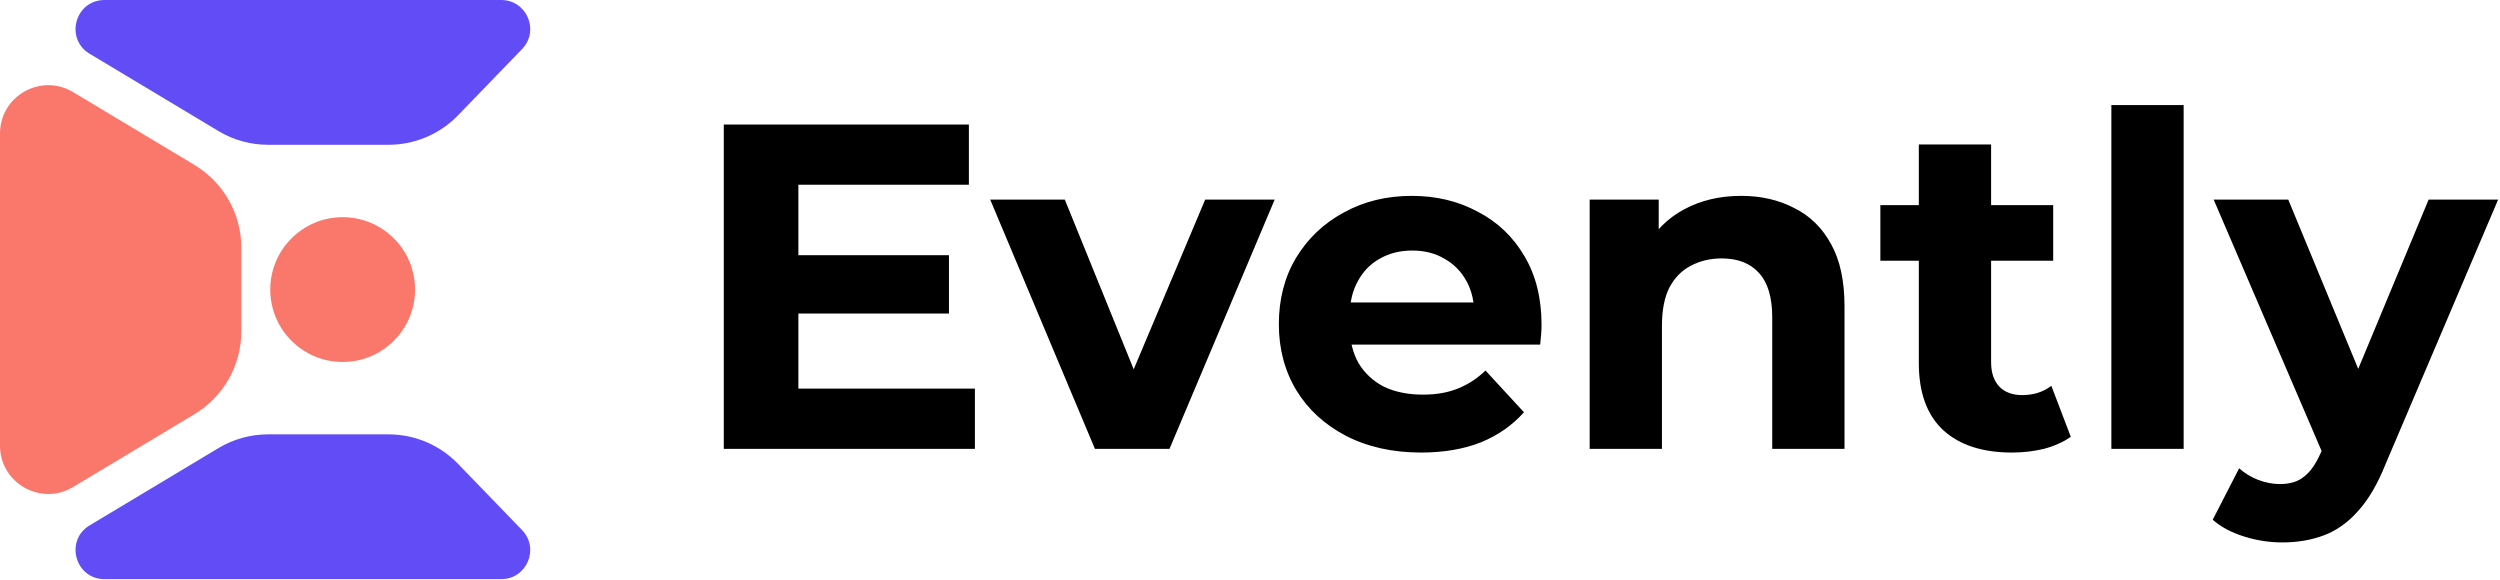
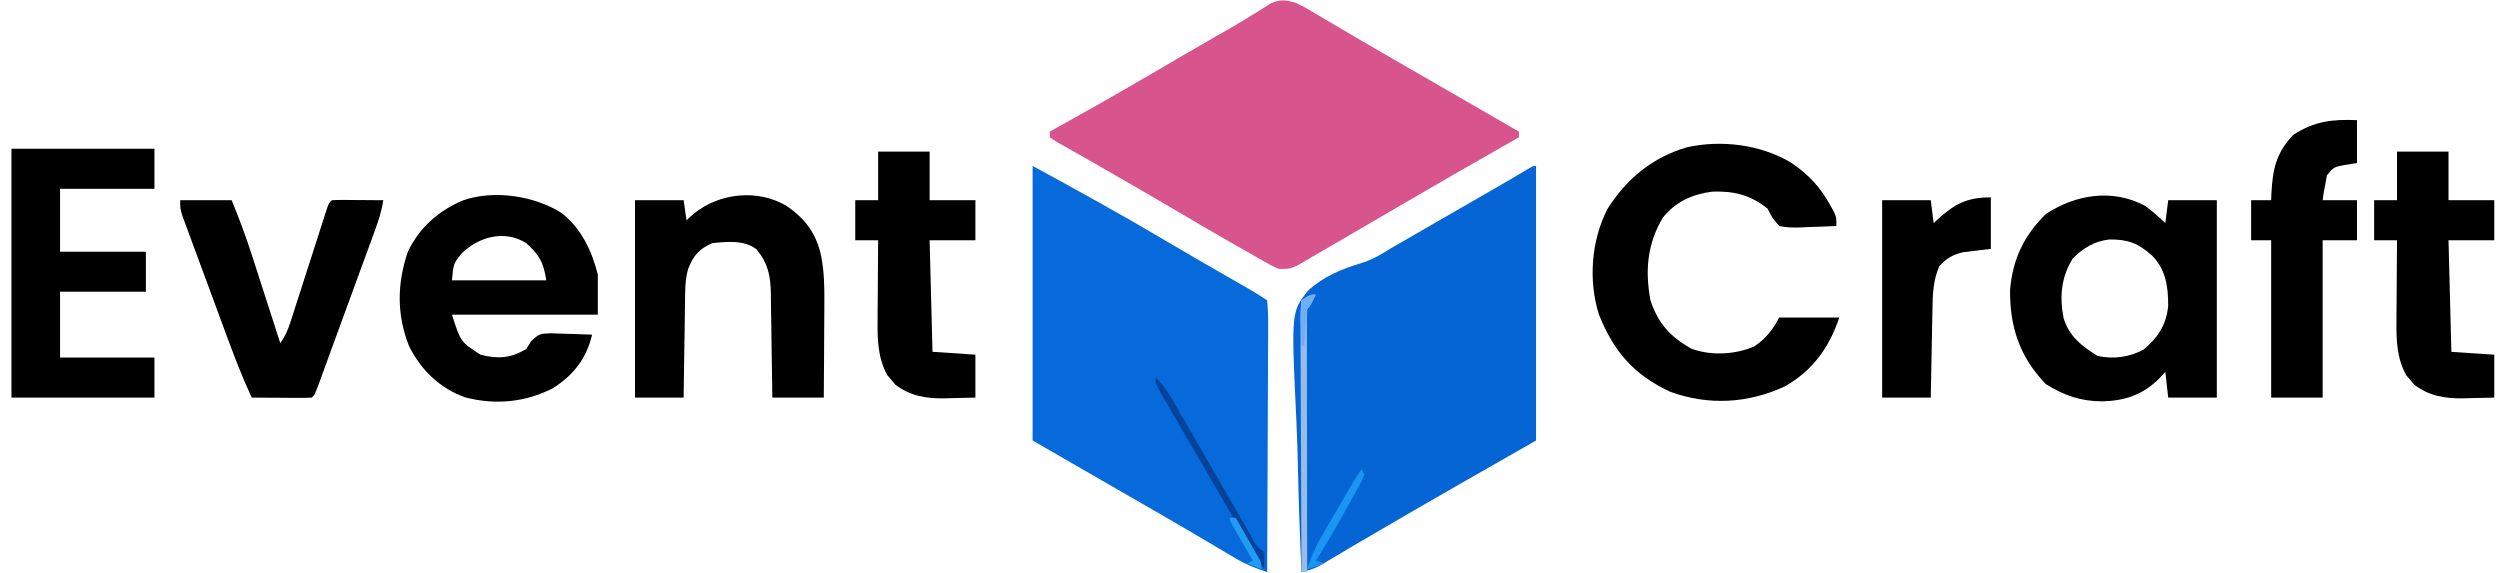
- <svg xmlns="http://www.w3.org/2000/svg" width="518" height="120" viewBox="0 0 518 120" fill="none">
-   <path d="M-3.08811e-06 27.662C-1.72904e-06 19.889 8.48 15.088 15.145 19.087L40.29 34.174C46.314 37.788 50 44.299 50 51.324L50 68.676C50 75.701 46.314 82.212 40.29 85.826L15.145 100.913C8.48 104.912 -1.57555e-05 100.111 -1.43965e-05 92.338L-3.08811e-06 27.662Z" fill="#FA776C" />
-   <path d="M103.855 -3.00576e-06C109.151 -1.88027e-06 111.85 6.362 108.169 10.17L94.896 23.9C91.128 27.799 85.938 30 80.516 30L55.54 30C51.915 30 48.358 29.015 45.25 27.15L18.575 11.145C13.357 8.014 15.577 -2.17645e-05 21.662 -2.04714e-05L103.855 -3.00576e-06Z" fill="#624CF5" />
-   <path d="M103.855 120C109.151 120 111.85 113.638 108.169 109.83L94.896 96.1C91.128 92.201 85.938 90 80.516 90L55.54 90C51.915 90 48.358 90.985 45.25 92.85L18.575 108.855C13.357 111.986 15.577 120 21.662 120L103.855 120Z" fill="#624CF5" />
-   <rect x="56" y="45" width="30" height="30" rx="15" fill="#FA776C" />
-   <path d="M164.272 52.872H196.624V64.968H164.272V52.872ZM165.424 80.52H202V93H149.968V25.8H200.752V38.28H165.424V80.52ZM226.866 93L205.169 41.352H220.626L238.674 85.8H230.994L249.714 41.352H264.114L242.322 93H226.866ZM294.45 93.768C288.562 93.768 283.378 92.616 278.898 90.312C274.482 88.008 271.058 84.872 268.626 80.904C266.194 76.872 264.978 72.296 264.978 67.176C264.978 61.992 266.162 57.416 268.53 53.448C270.962 49.416 274.258 46.28 278.418 44.04C282.578 41.736 287.282 40.584 292.53 40.584C297.586 40.584 302.13 41.672 306.162 43.848C310.258 45.96 313.49 49.032 315.858 53.064C318.226 57.032 319.41 61.8 319.41 67.368C319.41 67.944 319.378 68.616 319.314 69.384C319.25 70.088 319.186 70.76 319.122 71.4H277.17V62.664H311.25L305.49 65.256C305.49 62.568 304.946 60.232 303.858 58.248C302.77 56.264 301.266 54.728 299.346 53.64C297.426 52.488 295.186 51.912 292.626 51.912C290.066 51.912 287.794 52.488 285.81 53.64C283.89 54.728 282.386 56.296 281.298 58.344C280.21 60.328 279.666 62.696 279.666 65.448V67.752C279.666 70.568 280.274 73.064 281.49 75.24C282.77 77.352 284.53 78.984 286.77 80.136C289.074 81.224 291.762 81.768 294.834 81.768C297.586 81.768 299.986 81.352 302.034 80.52C304.146 79.688 306.066 78.44 307.794 76.776L315.762 85.416C313.394 88.104 310.418 90.184 306.834 91.656C303.25 93.064 299.122 93.768 294.45 93.768ZM360.773 40.584C364.869 40.584 368.517 41.416 371.717 43.08C374.981 44.68 377.541 47.176 379.397 50.568C381.253 53.896 382.181 58.184 382.181 63.432V93H367.205V65.736C367.205 61.576 366.277 58.504 364.421 56.52C362.629 54.536 360.069 53.544 356.741 53.544C354.373 53.544 352.229 54.056 350.309 55.08C348.453 56.04 346.981 57.544 345.893 59.592C344.869 61.64 344.357 64.264 344.357 67.464V93H329.381V41.352H343.685V55.656L340.997 51.336C342.853 47.88 345.509 45.224 348.965 43.368C352.421 41.512 356.357 40.584 360.773 40.584ZM416.876 93.768C410.796 93.768 406.06 92.232 402.668 89.16C399.276 86.024 397.58 81.384 397.58 75.24V29.928H412.556V75.048C412.556 77.224 413.132 78.92 414.284 80.136C415.436 81.288 417.004 81.864 418.988 81.864C421.356 81.864 423.372 81.224 425.036 79.944L429.068 90.504C427.532 91.592 425.676 92.424 423.5 93C421.388 93.512 419.18 93.768 416.876 93.768ZM389.612 54.024V42.504H425.42V54.024H389.612ZM437.475 93V21.768H452.451V93H437.475ZM472.878 112.392C470.19 112.392 467.534 111.976 464.91 111.144C462.286 110.312 460.142 109.16 458.477 107.688L463.95 97.032C465.102 98.056 466.414 98.856 467.886 99.432C469.422 100.008 470.926 100.296 472.398 100.296C474.51 100.296 476.174 99.784 477.39 98.76C478.67 97.8 479.822 96.168 480.846 93.864L483.534 87.528L484.686 85.896L503.214 41.352H517.614L494.286 96.168C492.622 100.328 490.702 103.592 488.526 105.96C486.414 108.328 484.046 109.992 481.422 110.952C478.862 111.912 476.014 112.392 472.878 112.392ZM481.71 95.016L458.669 41.352H474.126L491.982 84.552L481.71 95.016Z" fill="black" />
+ <svg xmlns="http://www.w3.org/2000/svg" version="1.1" width="874" height="200">
+   <path d="M0 0 C2.655 1.252 2.655 1.252 5.359 2.852 C6.379 3.448 7.399 4.044 8.449 4.658 C9.538 5.307 10.628 5.956 11.75 6.625 C12.907 7.305 14.065 7.984 15.223 8.662 C17.627 10.071 20.028 11.484 22.428 12.899 C27.928 16.14 33.466 19.317 39 22.5 C41.133 23.73 43.266 24.961 45.398 26.191 C46.467 26.808 47.535 27.424 48.636 28.059 C63.318 36.53 63.318 36.53 78 45 C78 45.66 78 46.32 78 47 C77.277 47.411 76.555 47.823 75.811 48.247 C63.175 55.444 50.549 62.654 38 70 C35.072 71.71 32.142 73.418 29.213 75.126 C26.909 76.47 24.605 77.816 22.303 79.163 C19.087 81.044 15.865 82.914 12.64 84.779 C11.389 85.504 10.14 86.233 8.894 86.964 C7.158 87.981 5.415 88.987 3.672 89.992 C2.173 90.864 2.173 90.864 0.644 91.753 C-2 93 -2 93 -6 93 C-8.479 91.874 -8.479 91.874 -11.262 90.289 C-12.289 89.709 -13.316 89.129 -14.375 88.531 C-15.468 87.902 -16.561 87.273 -17.688 86.625 C-18.819 85.982 -19.95 85.34 -21.115 84.677 C-28.588 80.42 -36.018 76.092 -43.414 71.703 C-50.428 67.552 -57.503 63.505 -64.566 59.44 C-66.661 58.234 -68.754 57.025 -70.846 55.815 C-73.045 54.55 -75.251 53.298 -77.462 52.056 C-78.561 51.433 -79.661 50.81 -80.793 50.168 C-81.792 49.607 -82.791 49.047 -83.821 48.469 C-84.54 47.985 -85.259 47.5 -86 47 C-86 46.34 -86 45.68 -86 45 C-84.998 44.442 -84.998 44.442 -83.975 43.874 C-67.208 34.544 -67.208 34.544 -50.617 24.907 C-42.929 20.349 -35.18 15.898 -27.434 11.44 C-26.387 10.837 -25.34 10.234 -24.262 9.613 C-23.228 9.024 -22.195 8.434 -21.13 7.827 C-18.981 6.572 -16.854 5.278 -14.749 3.951 C-13.704 3.301 -12.659 2.65 -11.582 1.98 C-10.652 1.385 -9.723 0.79 -8.765 0.177 C-5.286 -1.304 -3.604 -1.043 0 0 Z " fill="#D7548D" transform="translate(453,1)" />
+   <path d="M0 0 C0 31.68 0 63.36 0 96 C-9.24 101.28 -18.48 106.56 -28 112 C-44.444 121.449 -44.444 121.449 -60.82 131.016 C-61.921 131.663 -63.021 132.311 -64.155 132.978 C-66.252 134.214 -68.347 135.453 -70.438 136.698 C-71.374 137.249 -72.31 137.8 -73.273 138.367 C-74.092 138.853 -74.912 139.339 -75.755 139.839 C-77.87 140.933 -79.696 141.471 -82 142 C-82.558 129.858 -82.984 117.719 -83.243 105.566 C-83.368 99.921 -83.537 94.285 -83.811 88.645 C-85.584 51.068 -85.584 51.068 -79.774 43.66 C-74.25 38.585 -67.994 36.055 -60.883 33.914 C-57.104 32.716 -54.22 31.005 -50.883 28.879 C-48.964 27.773 -47.045 26.667 -45.125 25.562 C-42.967 24.319 -40.81 23.076 -38.652 21.832 C-36.435 20.555 -34.217 19.277 -32 18 C-27.804 15.582 -23.608 13.164 -19.412 10.744 C-17.729 9.774 -16.045 8.804 -14.362 7.834 C-13.339 7.244 -12.316 6.655 -11.262 6.047 C-10.364 5.53 -9.467 5.012 -8.542 4.479 C-6.761 3.443 -4.992 2.384 -3.234 1.31 C-1 0 -1 0 0 0 Z " fill="#0665D4" transform="translate(537,58)" />
+   <path d="M0 0 C15.568 8.491 31.118 17.027 46.366 26.083 C54.317 30.801 62.34 35.396 70.357 40 C71.433 40.619 72.509 41.237 73.617 41.875 C74.583 42.429 75.548 42.984 76.542 43.555 C78.397 44.645 80.21 45.807 82 47 C82.286 50.05 82.378 52.896 82.341 55.948 C82.341 57.338 82.341 57.338 82.342 58.756 C82.34 61.83 82.316 64.903 82.293 67.977 C82.287 70.104 82.283 72.231 82.28 74.358 C82.269 79.964 82.239 85.57 82.206 91.176 C82.175 96.893 82.162 102.611 82.146 108.328 C82.114 119.552 82.063 130.776 82 142 C78.068 140.728 74.633 139.383 71.078 137.27 C70.149 136.722 69.22 136.174 68.262 135.61 C67.268 135.017 66.274 134.424 65.25 133.812 C63.086 132.536 60.922 131.26 58.758 129.984 C57.642 129.325 56.526 128.666 55.376 127.986 C49.979 124.811 44.552 121.686 39.125 118.562 C37.211 117.46 35.297 116.357 33.383 115.254 C30.946 113.85 28.51 112.446 26 111 C17.42 106.05 8.84 101.1 0 96 C0 64.32 0 32.64 0 0 Z " fill="#076ADB" transform="translate(361,58)" />
+   <path d="M0 0 C2.472 1.868 4.772 3.848 7 6 C7.33 3.36 7.66 0.72 8 -2 C13.61 -2 19.22 -2 25 -2 C25 20.77 25 43.54 25 67 C19.39 67 13.78 67 8 67 C7.505 62.545 7.505 62.545 7 58 C6.319 58.742 5.639 59.485 4.938 60.25 C-0.83 66.017 -7.094 68.129 -15.125 68.312 C-22.744 68.253 -28.318 66.26 -34.75 62.312 C-43.897 52.912 -47.422 42.235 -47.277 29.293 C-46.371 18.534 -42.333 10.189 -34.688 2.75 C-24.23 -4.059 -11.409 -6.112 0 0 Z M-25.375 18.375 C-29.429 24.924 -30.026 31.721 -28.57 39.211 C-26.572 45.651 -22.252 48.979 -16.688 52.438 C-11.003 53.627 -5.758 52.912 -0.625 50.25 C4.499 45.858 7.242 41.812 8 35 C8 28.329 7.243 22.266 2.352 17.34 C-2.479 13.029 -6.1 11.634 -12.586 11.719 C-17.824 12.329 -21.696 14.696 -25.375 18.375 Z " fill="#000000" transform="translate(750,72)" />
+   <path d="M0 0 C6.234 4.187 10.478 8.669 14.039 15.27 C14.419 15.955 14.8 16.641 15.191 17.348 C16.039 19.27 16.039 19.27 16.039 22.27 C12.79 22.444 9.542 22.55 6.289 22.645 C4.908 22.72 4.908 22.72 3.5 22.797 C0.886 22.854 -1.407 22.836 -3.961 22.27 C-6.43 19.387 -6.43 19.387 -7.961 16.27 C-13.879 11.427 -19.86 9.985 -27.336 10.27 C-34.265 11.116 -40.206 13.823 -44.625 19.352 C-50.088 28.472 -50.895 37.906 -48.961 48.27 C-46.185 56.454 -42.237 60.79 -34.836 65.082 C-28.037 67.72 -19.37 67.284 -12.715 64.395 C-8.891 61.942 -5.982 58.311 -3.961 54.27 C2.969 54.27 9.899 54.27 17.039 54.27 C13.638 64.621 7.724 72.875 -1.922 78.312 C-14.751 84.334 -28.6 85.088 -41.961 80.27 C-54.709 74.35 -61.762 66.25 -66.961 53.27 C-70.721 41.402 -69.683 27.332 -63.961 16.27 C-57.275 5.714 -48.169 -1.806 -36.062 -5.275 C-23.978 -7.897 -10.595 -6.192 0 0 Z " fill="#000000" transform="translate(625.9609,56.73047)" />
+   <path d="M0 0 C6.916 5.317 10.682 13.264 12.766 21.598 C12.766 26.218 12.766 30.838 12.766 35.598 C-4.064 35.598 -20.894 35.598 -38.234 35.598 C-35.176 45.155 -35.176 45.155 -28.234 49.598 C-22.162 51.171 -17.766 50.852 -12.234 47.598 C-11.71 46.74 -11.185 45.883 -10.645 45 C-7.908 42.273 -7.371 42.234 -3.688 42.109 C-1.952 42.142 -0.218 42.202 1.516 42.285 C2.848 42.319 2.848 42.319 4.207 42.354 C6.395 42.412 8.579 42.494 10.766 42.598 C8.814 50.872 4.337 56.668 -2.91 61.312 C-12.571 66.25 -22.923 67.254 -33.547 64.535 C-42.461 61.388 -49.048 54.983 -53.234 46.598 C-57.558 35.708 -57.447 24.754 -53.688 13.715 C-49.735 5.237 -42.835 -0.867 -34.234 -4.402 C-23.412 -8.106 -9.453 -5.933 0 0 Z M-35.047 14.41 C-37.702 17.798 -37.702 17.798 -38.234 23.598 C-27.344 23.598 -16.454 23.598 -5.234 23.598 C-6.317 17.099 -7.609 14.884 -12.234 10.598 C-19.952 5.8 -29.015 8.378 -35.047 14.41 Z " fill="#000000" transform="translate(196.2344,74.40234)" />
+   <path d="M0 0 C16.5 0 33 0 50 0 C50 4.62 50 9.24 50 14 C39.11 14 28.22 14 17 14 C17 21.26 17 28.52 17 36 C26.9 36 36.8 36 47 36 C47 40.62 47 45.24 47 50 C37.1 50 27.2 50 17 50 C17 57.59 17 65.18 17 73 C27.89 73 38.78 73 50 73 C50 77.62 50 82.24 50 87 C33.5 87 17 87 0 87 C0 58.29 0 29.58 0 0 Z " fill="#000000" transform="translate(4,52)" />
+   <path d="M0 0 C6.552 4.458 10.475 9.799 12.093 17.572 C13.113 22.951 13.257 28.141 13.195 33.602 C13.192 34.564 13.19 35.527 13.187 36.518 C13.176 39.554 13.151 42.589 13.125 45.625 C13.115 47.699 13.106 49.773 13.098 51.848 C13.076 56.899 13.041 61.949 13 67 C7.06 67 1.12 67 -5 67 C-5.015 65.699 -5.029 64.397 -5.044 63.056 C-5.102 58.214 -5.18 53.372 -5.262 48.531 C-5.296 46.438 -5.324 44.345 -5.346 42.251 C-5.38 39.238 -5.432 36.224 -5.488 33.211 C-5.495 32.279 -5.501 31.348 -5.508 30.388 C-5.644 24.341 -6.525 19.99 -10.5 15.188 C-14.76 11.815 -20.886 12.488 -26 13 C-30.635 15.069 -32.494 17.232 -34.387 21.903 C-35.557 25.903 -35.482 29.949 -35.512 34.09 C-35.53 35.034 -35.548 35.979 -35.566 36.952 C-35.62 39.947 -35.654 42.942 -35.688 45.938 C-35.721 47.977 -35.755 50.017 -35.791 52.057 C-35.876 57.038 -35.943 62.019 -36 67 C-41.61 67 -47.22 67 -53 67 C-53 44.23 -53 21.46 -53 -2 C-47.39 -2 -41.78 -2 -36 -2 C-35.67 0.31 -35.34 2.62 -35 5 C-34.154 4.237 -33.309 3.474 -32.438 2.688 C-23.557 -4.532 -10.099 -6.037 0 0 Z " fill="#000000" transform="translate(275,72)" />
+   <path d="M0 0 C5.94 0 11.88 0 18 0 C20.666 6.513 23.088 13.026 25.234 19.727 C25.517 20.6 25.8 21.474 26.092 22.374 C26.981 25.123 27.866 27.874 28.75 30.625 C29.358 32.507 29.966 34.388 30.574 36.27 C32.053 40.845 33.528 45.422 35 50 C36.781 47.329 37.626 45.452 38.588 42.453 C38.885 41.535 39.182 40.618 39.488 39.672 C39.803 38.685 40.117 37.697 40.441 36.68 C40.769 35.665 41.097 34.651 41.435 33.606 C42.482 30.364 43.523 27.119 44.562 23.875 C45.607 20.624 46.652 17.373 47.701 14.123 C48.354 12.099 49.004 10.075 49.651 8.05 C49.945 7.139 50.239 6.227 50.541 5.289 C50.799 4.483 51.058 3.677 51.324 2.846 C52 1 52 1 53 0 C54.343 -0.086 55.69 -0.107 57.035 -0.098 C57.844 -0.094 58.653 -0.091 59.486 -0.088 C60.336 -0.08 61.187 -0.071 62.062 -0.062 C62.917 -0.058 63.771 -0.053 64.65 -0.049 C66.767 -0.037 68.883 -0.019 71 0 C70.232 5.047 68.403 9.678 66.648 14.445 C66.311 15.37 65.974 16.294 65.627 17.247 C64.546 20.207 63.461 23.166 62.375 26.125 C61.668 28.061 60.961 29.997 60.254 31.934 C58.517 36.691 56.772 41.446 55.026 46.2 C53.997 49.009 52.973 51.82 51.95 54.632 C51.313 56.377 50.676 58.122 50.039 59.867 C49.746 60.677 49.453 61.486 49.151 62.32 C47.113 67.887 47.113 67.887 46 69 C44.438 69.087 42.873 69.107 41.309 69.098 C40.364 69.094 39.42 69.091 38.447 69.088 C37.454 69.08 36.461 69.071 35.438 69.062 C34.44 69.058 33.443 69.053 32.416 69.049 C29.944 69.037 27.472 69.02 25 69 C21.614 61.727 18.788 54.283 16.016 46.758 C15.551 45.5 15.086 44.242 14.62 42.984 C13.653 40.368 12.689 37.751 11.726 35.133 C10.492 31.778 9.25 28.427 8.007 25.076 C7.048 22.488 6.093 19.898 5.14 17.309 C4.463 15.471 3.781 13.635 3.099 11.8 C2.692 10.688 2.284 9.576 1.864 8.43 C1.503 7.451 1.142 6.473 0.77 5.464 C0 3 0 3 0 0 Z " fill="#000000" transform="translate(63,70)" />
+   <path d="M0 0 C0 4.95 0 9.9 0 15 C-1.444 15.227 -2.888 15.454 -4.375 15.688 C-8.114 16.422 -8.114 16.422 -10.5 19.25 C-10.665 20.157 -10.83 21.065 -11 22 C-11.309 23.64 -11.309 23.64 -11.625 25.312 C-11.749 26.199 -11.873 27.086 -12 28 C-8.04 28 -4.08 28 0 28 C0 32.62 0 37.24 0 42 C-3.96 42 -7.92 42 -12 42 C-12 60.15 -12 78.3 -12 97 C-17.94 97 -23.88 97 -30 97 C-30 78.85 -30 60.7 -30 42 C-32.31 42 -34.62 42 -37 42 C-37 37.38 -37 32.76 -37 28 C-34.69 28 -32.38 28 -30 28 C-29.974 27.227 -29.948 26.453 -29.922 25.656 C-29.458 17.142 -28.268 11.42 -22.312 5.188 C-15.033 0.38 -8.608 -0.364 0 0 Z " fill="#000000" transform="translate(824,42)" />
+   <path d="M0 0 C5.94 0 11.88 0 18 0 C18 5.61 18 11.22 18 17 C23.28 17 28.56 17 34 17 C34 21.62 34 26.24 34 31 C28.72 31 23.44 31 18 31 C18.495 50.305 18.495 50.305 19 70 C23.95 70.33 28.9 70.66 34 71 C34 75.95 34 80.9 34 86 C31.166 86.082 28.335 86.141 25.5 86.188 C24.709 86.213 23.917 86.238 23.102 86.264 C16.694 86.342 11.229 85.462 5.977 81.457 C5.531 80.914 5.085 80.372 4.625 79.812 C4.164 79.283 3.702 78.753 3.227 78.207 C-0.085 72.249 -0.285 65.766 -0.195 59.125 C-0.192 58.315 -0.19 57.505 -0.187 56.671 C-0.176 54.114 -0.151 51.557 -0.125 49 C-0.115 47.254 -0.106 45.508 -0.098 43.762 C-0.076 39.508 -0.041 35.254 0 31 C-2.64 31 -5.28 31 -8 31 C-8 26.38 -8 21.76 -8 17 C-5.36 17 -2.72 17 0 17 C0 11.39 0 5.78 0 0 Z " fill="#000000" transform="translate(838,53)" />
+   <path d="M0 0 C5.94 0 11.88 0 18 0 C18 5.61 18 11.22 18 17 C23.28 17 28.56 17 34 17 C34 21.62 34 26.24 34 31 C28.72 31 23.44 31 18 31 C18.495 50.305 18.495 50.305 19 70 C23.95 70.33 28.9 70.66 34 71 C34 75.95 34 80.9 34 86 C31.166 86.082 28.335 86.141 25.5 86.188 C24.709 86.213 23.917 86.238 23.102 86.264 C16.694 86.342 11.229 85.462 5.977 81.457 C5.531 80.914 5.085 80.372 4.625 79.812 C4.164 79.283 3.702 78.753 3.227 78.207 C-0.085 72.249 -0.285 65.766 -0.195 59.125 C-0.192 58.315 -0.19 57.505 -0.187 56.671 C-0.176 54.114 -0.151 51.557 -0.125 49 C-0.115 47.254 -0.106 45.508 -0.098 43.762 C-0.076 39.508 -0.041 35.254 0 31 C-2.64 31 -5.28 31 -8 31 C-8 26.38 -8 21.76 -8 17 C-5.36 17 -2.72 17 0 17 C0 11.39 0 5.78 0 0 Z " fill="#000000" transform="translate(307,53)" />
+   <path d="M0 0 C0 5.94 0 11.88 0 18 C-4.834 18.586 -4.834 18.586 -9.668 19.172 C-13.484 20.12 -15.288 21.167 -18 24 C-20.217 29.105 -20.339 33.869 -20.414 39.336 C-20.433 40.215 -20.453 41.095 -20.473 42.001 C-20.532 44.792 -20.579 47.583 -20.625 50.375 C-20.663 52.275 -20.702 54.174 -20.742 56.074 C-20.838 60.716 -20.922 65.358 -21 70 C-26.61 70 -32.22 70 -38 70 C-38 47.23 -38 24.46 -38 1 C-32.39 1 -26.78 1 -21 1 C-20.67 3.64 -20.34 6.28 -20 9 C-19.576 8.602 -19.152 8.203 -18.715 7.793 C-12.64 2.305 -8.475 0 0 0 Z " fill="#000000" transform="translate(696,69)" />
+   <path d="M0 0 C2.514 2.3 4.129 4.683 5.828 7.629 C6.374 8.569 6.919 9.51 7.481 10.479 C8.357 12.005 8.357 12.005 9.25 13.562 C10.162 15.14 10.162 15.14 11.093 16.75 C12.727 19.577 14.357 22.407 15.985 25.238 C17.692 28.202 19.405 31.164 21.117 34.125 C23.688 38.573 26.256 43.022 28.82 47.473 C29.374 48.431 29.927 49.389 30.497 50.375 C31.426 51.997 32.344 53.624 33.245 55.261 C34.995 58.732 34.995 58.732 38 61 C38 62.98 38 64.96 38 67 C35.312 63.638 33.254 60.009 31.188 56.25 C27.278 49.217 23.253 42.256 19.188 35.312 C14.482 27.261 9.78 19.206 5.125 11.125 C4.607 10.233 4.089 9.342 3.555 8.423 C3.086 7.605 2.616 6.788 2.133 5.945 C1.719 5.229 1.306 4.512 0.879 3.774 C0 2 0 2 0 0 Z " fill="#05439A" transform="translate(404,132)" />
+   <path d="M0 0 C-1.875 3.875 -1.875 3.875 -3 5 C-3.095 7.861 -3.126 10.698 -3.114 13.559 C-3.114 14.456 -3.114 15.354 -3.114 16.278 C-3.113 19.26 -3.105 22.241 -3.098 25.223 C-3.096 27.284 -3.094 29.345 -3.093 31.406 C-3.09 36.843 -3.08 42.28 -3.069 47.716 C-3.058 53.259 -3.054 58.803 -3.049 64.346 C-3.038 75.23 -3.021 86.115 -3 97 C-3.66 97 -4.32 97 -5 97 C-5.069 84.648 -5.123 72.296 -5.155 59.944 C-5.171 54.209 -5.192 48.474 -5.226 42.739 C-5.259 37.209 -5.277 31.678 -5.285 26.147 C-5.29 24.033 -5.301 21.919 -5.317 19.805 C-5.339 16.852 -5.342 13.9 -5.341 10.948 C-5.351 10.067 -5.362 9.185 -5.373 8.278 C-5.361 5.847 -5.361 5.847 -5 2 C-2 0 -2 0 0 0 Z " fill="#96BCE7" transform="translate(460,103)" />
+   <path d="M0 0 C0.33 0.66 0.66 1.32 1 2 C0.091 4.12 0.091 4.12 -1.352 6.727 C-1.874 7.677 -2.396 8.627 -2.934 9.605 C-3.492 10.602 -4.05 11.598 -4.625 12.625 C-5.16 13.598 -5.695 14.571 -6.246 15.574 C-9.336 21.161 -12.563 26.62 -16 32 C-15.01 32.33 -14.02 32.66 -13 33 C-14.98 33.66 -16.96 34.32 -19 35 C-17.668 30.575 -15.918 26.821 -13.594 22.832 C-12.932 21.692 -12.271 20.552 -11.59 19.377 C-10.893 18.189 -10.197 17.001 -9.5 15.812 C-8.803 14.613 -8.106 13.413 -7.41 12.213 C-2.382 3.574 -2.382 3.574 0 0 Z " fill="#1995F4" transform="translate(476,164)" />
+   <path d="M0 0 C0.66 0 1.32 0 2 0 C3.505 2.622 5.004 5.247 6.5 7.875 C6.929 8.621 7.359 9.368 7.801 10.137 C8.207 10.852 8.613 11.568 9.031 12.305 C9.408 12.965 9.785 13.624 10.174 14.304 C11 16 11 16 11 18 C8.525 17.01 8.525 17.01 6 16 C6.66 15.67 7.32 15.34 8 15 C7.423 14.001 6.845 13.002 6.25 11.973 C5.5 10.669 4.75 9.366 4 8.062 C3.618 7.403 3.237 6.744 2.844 6.064 C0 1.113 0 1.113 0 0 Z " fill="#209CF2" transform="translate(430,181)" />
+   <path d="M0 0 C-1.875 3.875 -1.875 3.875 -3 5 C-3.235 7.183 -3.414 9.372 -3.562 11.562 C-3.646 12.76 -3.73 13.958 -3.816 15.191 C-3.877 16.118 -3.938 17.045 -4 18 C-4.33 18 -4.66 18 -5 18 C-5.081 15.374 -5.14 12.751 -5.188 10.125 C-5.213 9.379 -5.238 8.632 -5.264 7.863 C-5.293 5.695 -5.293 5.695 -5 2 C-2 0 -2 0 0 0 Z " fill="#70AFF8" transform="translate(460,103)" />
</svg>
